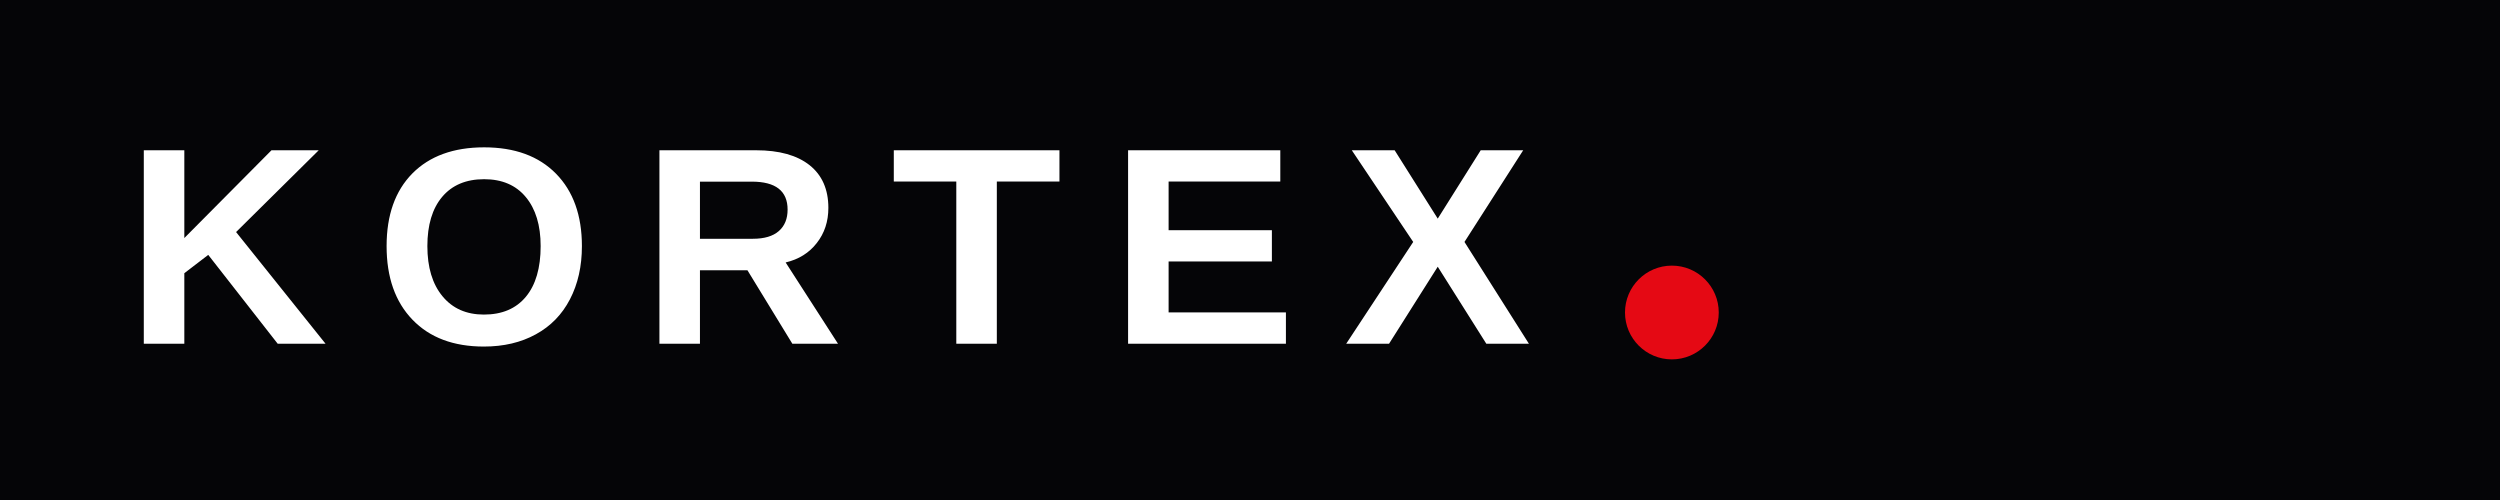
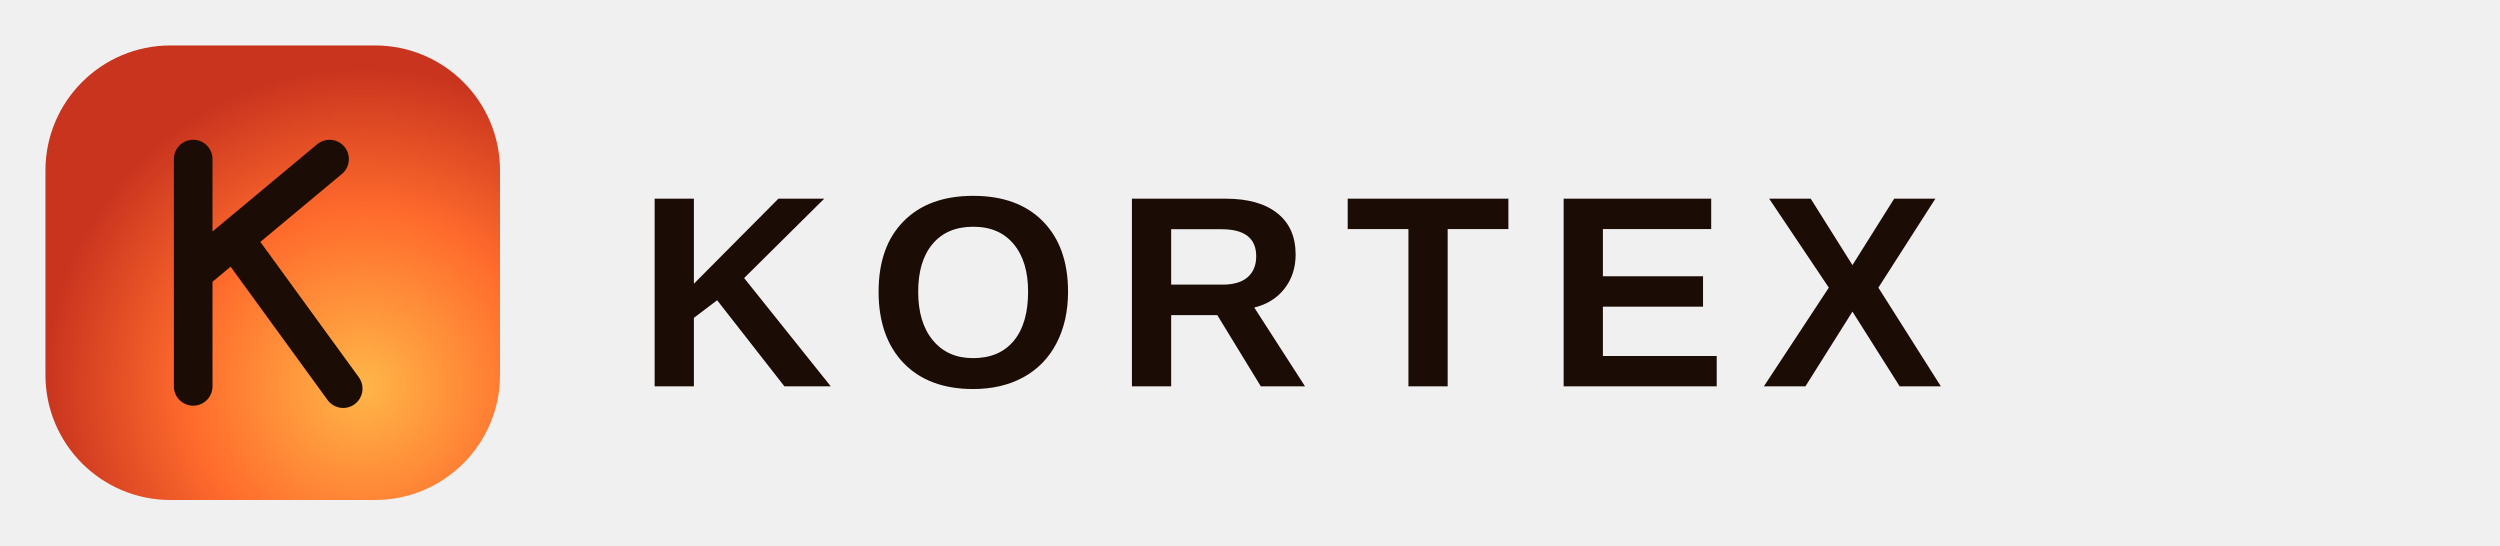
- <svg xmlns="http://www.w3.org/2000/svg" viewBox="0 0 320 64">
-   <rect width="320" height="64" fill="#050507" />
-   <text x="16" y="44" font-family="Syne, Arial, sans-serif" font-weight="800" font-size="36" letter-spacing="6" fill="#fff">KORTEX</text>
-   <circle cx="214" cy="40" r="6" fill="#E50914" />
+ <svg xmlns="http://www.w3.org/2000/svg" viewBox="0 0 220 48">
+   <defs>
+     <radialGradient id="g" cx="70%" cy="75%" r="70%">
+       <stop offset="0" stop-color="#ffb648" />
+       <stop offset=".55" stop-color="#ff6b2c" />
+       <stop offset="1" stop-color="#c9341f" />
+     </radialGradient>
+   </defs>
+   <rect x="4" y="4" width="40" height="40" rx="11" fill="url(#g)" />
+   <path d="M17 14v20M17 24l12-10M20.6 21l9.6 13.2" stroke="#1b0c05" stroke-width="3.4" stroke-linecap="round" fill="none" />
+   <text x="56" y="34" font-family="Arial Black, Arial, sans-serif" font-weight="900" font-size="24" letter-spacing="3" fill="#1b0c05">KORTEX</text>
</svg>
